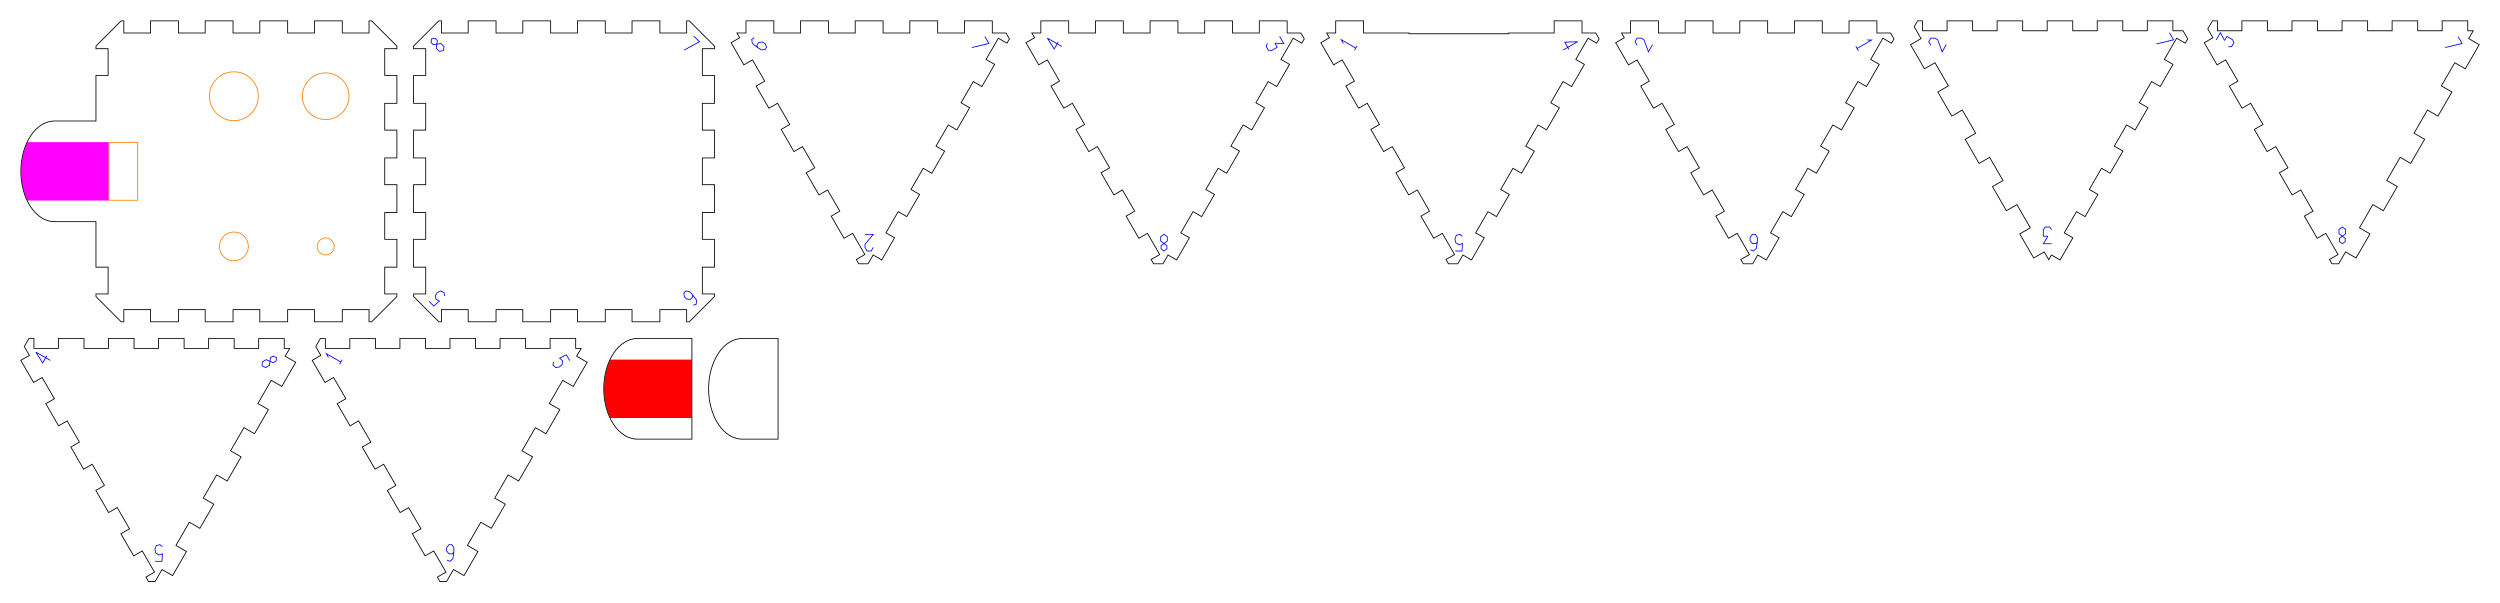
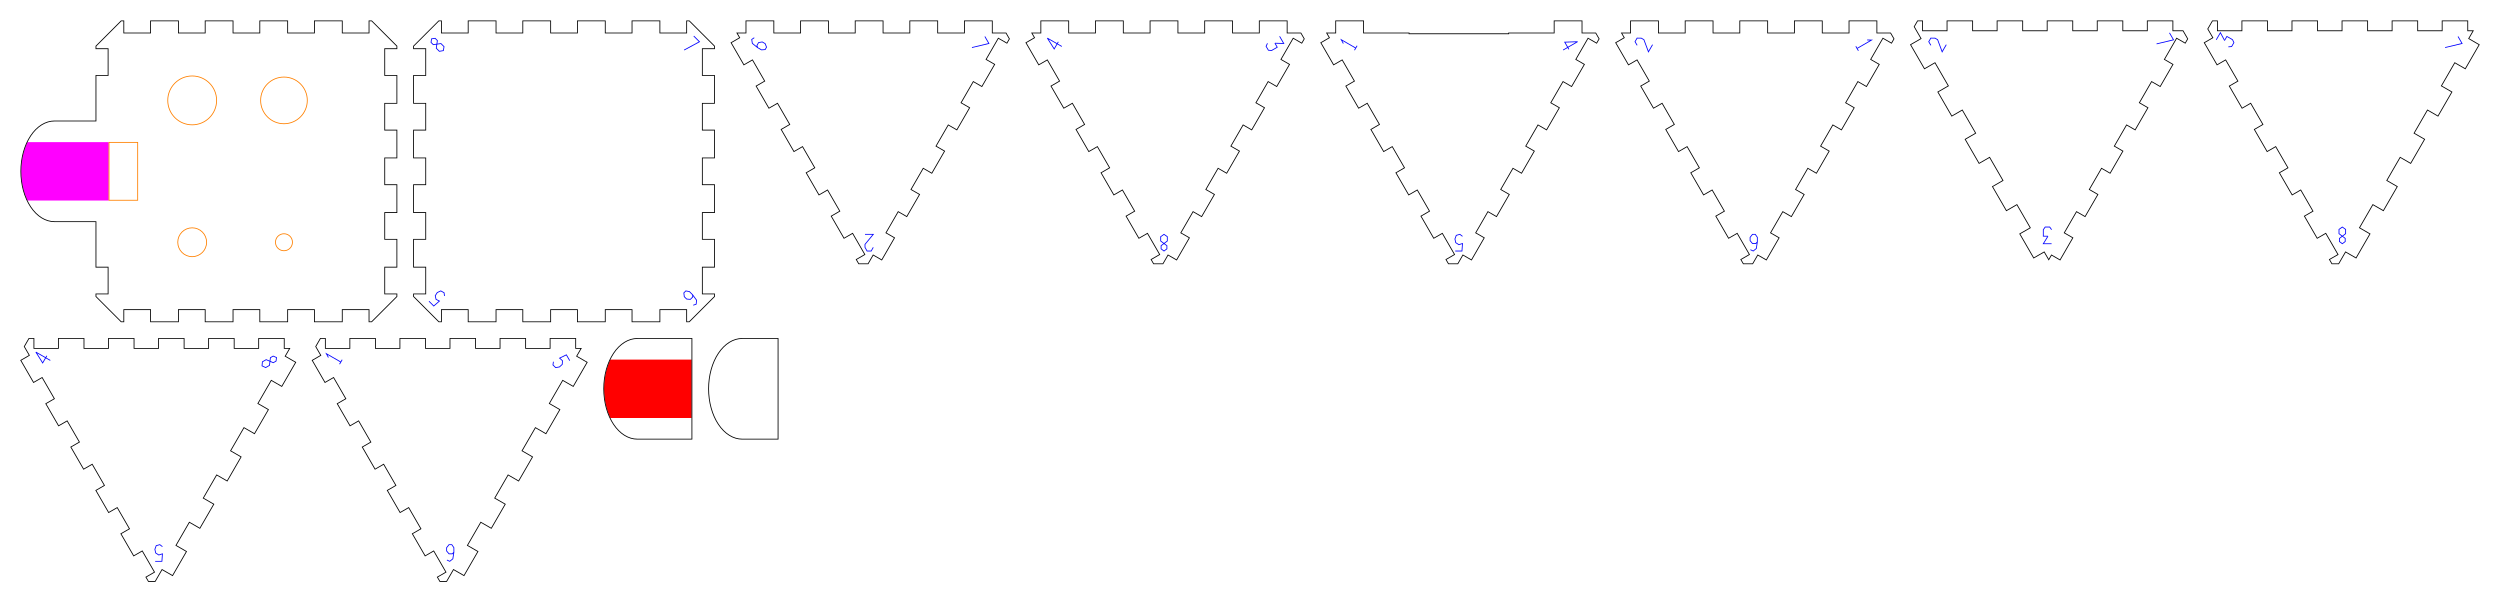
<svg xmlns="http://www.w3.org/2000/svg" width="599.23mm" height="144.36mm" viewBox="0 0 599.23 144.36">
  <g fill="#ff0000" stroke="none">
    <path d="M 165.780,86.195 L 165.780,100.195 L 146.282,100.195 L 146.105,99.810 L 145.938,99.416 L 145.782,99.012 L 145.637,98.599 L 145.502,98.178 L 145.378,97.749 L 145.265,97.314 L 145.164,96.872 L 145.075,96.425 L 144.997,95.972 L 144.931,95.516 L 144.876,95.056 L 144.834,94.593 L 144.804,94.128 L 144.786,93.662 L 144.780,93.195 L 144.786,92.728 L 144.804,92.262 L 144.834,91.797 L 144.876,91.334 L 144.931,90.874 L 144.997,90.418 L 145.075,89.965 L 145.164,89.518 L 145.265,89.076 L 145.378,88.641 L 145.502,88.212 L 145.637,87.791 L 145.782,87.378 L 145.938,86.974 L 146.105,86.580 L 146.282,86.195 Z" />
  </g>
  <g fill="#ff00ff" stroke="none">
    <path d="M 26.065,34.065 L 26.065,48.065 L 6.567,48.065 L 6.390,47.680 L 6.224,47.286 L 6.068,46.882 L 5.922,46.469 L 5.787,46.048 L 5.663,45.619 L 5.551,45.184 L 5.450,44.742 L 5.360,44.295 L 5.282,43.842 L 5.216,43.386 L 5.162,42.926 L 5.119,42.463 L 5.089,41.998 L 5.071,41.532 L 5.065,41.065 L 5.071,40.598 L 5.089,40.132 L 5.119,39.667 L 5.162,39.204 L 5.216,38.744 L 5.282,38.288 L 5.360,37.835 L 5.450,37.388 L 5.551,36.946 L 5.663,36.511 L 5.787,36.082 L 5.922,35.661 L 6.068,35.248 L 6.224,34.844 L 6.390,34.450 L 6.567,34.065 Z" />
  </g>
  <g fill="none" stroke="#0000ff" stroke-width="0.2">
    <path d="M 104.711,10.581 L 103.852,10.704 L 103.314,10.166 L 103.438,9.308 L 104.296,9.184 L 104.834,9.722 L 104.711,10.581 L 104.574,11.566 L 105.309,12.301 L 106.266,12.136 L 106.431,11.179 L 105.696,10.444 L 104.711,10.581" />
    <path d="M 166.286,8.641 L 167.654,10.009 L 163.983,11.996" />
    <path d="M 166.165,73.157 L 166.865,72.910 L 166.966,71.960 L 166.010,70.653 L 165.247,69.889 L 164.387,69.731 L 163.913,70.204 L 164.019,71.117 L 164.585,71.682 L 165.469,71.760 L 166.030,71.199 L 166.010,70.653" />
    <path d="M 102.824,72.208 L 103.964,73.348 L 105.324,72.163 L 104.513,71.747 L 104.326,70.882 L 104.808,70.119 L 105.658,69.725 L 106.442,70.169 L 106.541,70.947" />
    <path d="M 180.793,9.037 L 180.181,9.457 L 180.329,10.402 L 181.590,11.416 L 182.526,11.956 L 183.397,11.887 L 183.732,11.307 L 183.394,10.453 L 182.701,10.053 L 181.827,10.207 L 181.430,10.894 L 181.590,11.416" />
    <path d="M 236.060,8.748 L 237.027,10.424 L 232.968,11.393" />
    <path d="M 209.317,59.289 L 208.821,60.169 L 207.829,60.169 L 207.333,59.289 L 207.333,58.569 L 209.317,56.169 L 207.333,56.169" />
    <path d="M 254.507,11.135 L 251.043,9.135 L 252.680,11.741 L 253.672,10.023" />
    <path d="M 306.711,8.706 L 307.703,10.424 L 305.586,10.357" />
    <path d="M 305.586,10.357 L 306.144,11.324 L 304.793,12.104 L 304.016,12.037 L 303.470,11.092 L 303.801,10.386" />
    <path d="M 279.001,58.369 L 279.696,58.889 L 279.696,59.649 L 279.001,60.169 L 278.307,59.649 L 278.307,58.889 L 279.001,58.369 L 279.795,57.769 L 279.795,56.729 L 279.001,56.169 L 278.208,56.729 L 278.208,57.769 L 279.001,58.369" />
    <path d="M 321.986,10.434 L 321.496,9.522 L 324.960,11.522" />
    <path d="M 324.663,12.037 L 325.283,10.963" />
    <path d="M 374.667,11.994 L 378.132,9.994 L 375.057,10.108 L 376.049,11.827" />
    <path d="M 348.810,60.169 L 350.422,60.169 L 350.546,58.369 L 349.678,58.649 L 348.934,58.169 L 348.735,57.289 L 349.058,56.409 L 349.926,56.169 L 350.546,56.649" />
    <path d="M 392.414,10.864 L 391.900,9.994 L 392.396,9.135 L 393.406,9.146 L 394.029,9.506 L 395.116,12.424 L 396.108,10.706" />
    <path d="M 447.550,9.575 L 448.585,9.608 L 445.121,11.608" />
    <path d="M 444.823,11.092 L 445.443,12.166" />
    <path d="M 419.560,59.849 L 420.230,60.169 L 420.974,59.569 L 421.222,57.969 L 421.222,56.889 L 420.726,56.169 L 420.056,56.169 L 419.486,56.889 L 419.486,57.689 L 420.056,58.369 L 420.850,58.369 L 421.222,57.969" />
    <path d="M 462.817,10.864 L 462.303,9.994 L 462.799,9.135 L 463.809,9.146 L 464.433,9.506 L 465.519,12.424 L 466.511,10.706" />
    <path d="M 520.007,7.873 L 520.974,9.549 L 516.915,10.518" />
    <path d="M 491.749,58.419 L 489.765,58.419 L 490.881,56.619" />
    <path d="M 490.881,56.619 L 489.765,56.619 L 489.765,55.059 L 490.212,54.419 L 491.303,54.419 L 491.749,55.059" />
    <path d="M 531.217,9.549 L 532.209,7.831 L 533.209,9.697" />
    <path d="M 533.209,9.697 L 533.767,8.731 L 535.118,9.511 L 535.449,10.217 L 534.904,11.162 L 534.126,11.229" />
    <path d="M 589.168,8.748 L 590.136,10.424 L 586.076,11.393" />
    <path d="M 561.434,56.619 L 562.128,57.139 L 562.128,57.899 L 561.434,58.419 L 560.739,57.899 L 560.739,57.139 L 561.434,56.619 L 562.227,56.019 L 562.227,54.979 L 561.434,54.419 L 560.640,54.979 L 560.640,56.019 L 561.434,56.619" />
    <path d="M 12.056,86.390 L 8.592,84.390 L 10.228,86.996 L 11.220,85.278" />
    <path d="M 64.712,86.595 L 64.815,85.733 L 65.474,85.353 L 66.271,85.695 L 66.168,86.556 L 65.510,86.936 L 64.712,86.595 L 63.796,86.207 L 62.895,86.727 L 62.807,87.695 L 63.689,88.102 L 64.589,87.582 L 64.712,86.595" />
    <path d="M 37.197,134.549 L 38.809,134.549 L 38.933,132.749 L 38.065,133.029 L 37.321,132.549 L 37.123,131.669 L 37.445,130.789 L 38.313,130.549 L 38.933,131.029" />
    <path d="M 78.715,85.689 L 78.226,84.777 L 81.690,86.777" />
    <path d="M 81.393,87.292 L 82.013,86.218" />
    <path d="M 136.562,86.446 L 135.756,85.050 L 134.135,85.843 L 134.812,86.455 L 134.768,87.339 L 134.105,87.951 L 133.182,88.112 L 132.540,87.480 L 132.646,86.703" />
    <path d="M 107.129,134.229 L 107.798,134.549 L 108.542,133.949 L 108.790,132.349 L 108.790,131.269 L 108.294,130.549 L 107.625,130.549 L 107.054,131.269 L 107.054,132.069 L 107.625,132.749 L 108.418,132.749 L 108.790,132.349" />
  </g>
  <g fill="none" stroke="#ff8000" stroke-width="0.2">
    <path d="M 26.130,34.130 L 33.000,34.130 L 33.000,48.000 L 26.130,48.000 Z" />
-     <circle cx="78.065" cy="59.065" r="2.036" />
-     <circle cx="56.065" cy="59.065" r="3.456" />
-     <circle cx="56.065" cy="23.065" r="5.855" />
-     <circle cx="78.065" cy="23.065" r="5.593" />
+     <circle cx="68.065" cy="58.065" r="2.036" />
+     <circle cx="46.065" cy="58.065" r="3.456" />
+     <circle cx="46.065" cy="24.065" r="5.855" />
+     <circle cx="68.065" cy="24.065" r="5.593" />
  </g>
  <g fill="none" stroke="#000000" stroke-width="0.2">
    <path d="M 89.082,77.130 L 95.130,71.082 L 95.130,70.455 L 92.217,70.455 L 92.217,64.039 L 95.130,64.039 L 95.130,57.364 L 92.217,57.364 L 92.217,50.948 L 95.130,50.948 L 95.130,44.273 L 92.217,44.273 L 92.217,37.857 L 95.130,37.857 L 95.130,31.182 L 92.217,31.182 L 92.217,24.766 L 95.130,24.766 L 95.130,18.091 L 92.217,18.091 L 92.217,11.675 L 95.130,11.675 L 95.130,11.048 L 89.082,5.000 L 88.455,5.000 L 88.455,7.913 L 82.039,7.913 L 82.039,5.000 L 75.364,5.000 L 75.364,7.913 L 68.948,7.913 L 68.948,5.000 L 62.273,5.000 L 62.273,7.913 L 55.857,7.913 L 55.857,5.000 L 49.182,5.000 L 49.182,7.913 L 42.766,7.913 L 42.766,5.000 L 36.091,5.000 L 36.091,7.913 L 29.675,7.913 L 29.675,5.000 L 29.048,5.000 L 23.000,11.048 L 23.000,11.675 L 25.913,11.675 L 25.913,18.091 L 23.000,18.091 L 23.000,29.000 L 13.063,29.000 L 12.271,29.058 L 11.486,29.233 L 10.716,29.522 L 9.969,29.923 L 9.253,30.431 L 8.574,31.041 L 7.939,31.748 L 7.354,32.544 L 6.824,33.421 L 6.354,34.372 L 5.948,35.386 L 5.611,36.455 L 5.346,37.569 L 5.154,38.715 L 5.039,39.885 L 5.000,41.065 L 5.039,42.245 L 5.154,43.415 L 5.346,44.561 L 5.611,45.675 L 5.948,46.744 L 6.354,47.758 L 6.824,48.709 L 7.354,49.586 L 7.939,50.382 L 8.574,51.089 L 9.253,51.699 L 9.969,52.207 L 10.716,52.608 L 11.486,52.897 L 12.271,53.072 L 13.063,53.130 L 23.000,53.130 L 23.000,64.039 L 25.913,64.039 L 25.913,70.455 L 23.000,70.455 L 23.000,71.082 L 29.048,77.130 L 29.675,77.130 L 29.675,74.217 L 36.091,74.217 L 36.091,77.130 L 42.766,77.130 L 42.766,74.217 L 49.182,74.217 L 49.182,77.130 L 55.857,77.130 L 55.857,74.217 L 62.273,74.217 L 62.273,77.130 L 68.948,77.130 L 68.948,74.217 L 75.364,74.217 L 75.364,77.130 L 82.039,77.130 L 82.039,74.217 L 88.455,74.217 L 88.455,77.130 Z" />
    <path d="M 99.130,11.048 L 105.178,5.000 L 105.805,5.000 L 105.805,7.913 L 112.221,7.913 L 112.221,5.000 L 118.896,5.000 L 118.896,7.913 L 125.312,7.913 L 125.312,5.000 L 131.987,5.000 L 131.987,7.913 L 138.403,7.913 L 138.403,5.000 L 145.078,5.000 L 145.078,7.913 L 151.494,7.913 L 151.494,5.000 L 158.169,5.000 L 158.169,7.913 L 164.585,7.913 L 164.585,5.000 L 165.212,5.000 L 171.260,11.048 L 171.260,11.675 L 168.347,11.675 L 168.347,18.091 L 171.260,18.091 L 171.260,24.766 L 168.347,24.766 L 168.347,31.182 L 171.260,31.182 L 171.260,37.857 L 168.347,37.857 L 168.347,44.273 L 171.260,44.273 L 171.260,50.948 L 168.347,50.948 L 168.347,57.364 L 171.260,57.364 L 171.260,64.039 L 168.347,64.039 L 168.347,70.455 L 171.260,70.455 L 171.260,71.082 L 165.212,77.130 L 164.585,77.130 L 164.585,74.217 L 158.169,74.217 L 158.169,77.130 L 151.494,77.130 L 151.494,74.217 L 145.078,74.217 L 145.078,77.130 L 138.403,77.130 L 138.403,74.217 L 131.987,74.217 L 131.987,77.130 L 125.312,77.130 L 125.312,74.217 L 118.896,74.217 L 118.896,77.130 L 112.221,77.130 L 112.221,74.217 L 105.805,74.217 L 105.805,77.130 L 105.178,77.130 L 99.130,71.082 L 99.130,70.455 L 102.043,70.455 L 102.043,64.039 L 99.130,64.039 L 99.130,57.364 L 102.043,57.364 L 102.043,50.948 L 99.130,50.948 L 99.130,44.273 L 102.043,44.273 L 102.043,37.857 L 99.130,37.857 L 99.130,31.182 L 102.043,31.182 L 102.043,24.766 L 99.130,24.766 L 99.130,18.091 L 102.043,18.091 L 102.043,11.675 L 99.130,11.675 Z" />
    <path d="M 176.641,7.913 L 178.805,7.913 L 178.805,5.000 L 185.481,5.000 L 185.481,7.913 L 191.896,7.913 L 191.896,5.000 L 198.572,5.000 L 198.572,7.913 L 204.987,7.913 L 204.987,5.000 L 211.663,5.000 L 211.663,7.913 L 218.078,7.913 L 218.078,5.000 L 224.754,5.000 L 224.754,7.913 L 231.169,7.913 L 231.169,5.000 L 237.845,5.000 L 237.845,7.913 L 241.137,7.913 L 241.946,9.315 L 241.349,10.350 L 239.289,9.161 L 236.354,14.244 L 238.414,15.434 L 235.349,20.742 L 233.289,19.553 L 230.354,24.637 L 232.414,25.826 L 229.349,31.135 L 227.289,29.945 L 224.354,35.029 L 226.414,36.218 L 223.349,41.527 L 221.289,40.338 L 218.354,45.421 L 220.414,46.610 L 217.349,51.919 L 215.289,50.730 L 212.354,55.814 L 214.414,57.003 L 211.349,62.311 L 209.289,61.122 L 208.070,63.234 L 205.834,63.234 L 205.236,62.199 L 207.296,61.010 L 204.361,55.926 L 202.301,57.115 L 199.236,51.807 L 201.296,50.617 L 198.361,45.534 L 196.301,46.723 L 193.236,41.414 L 195.296,40.225 L 192.361,35.141 L 190.301,36.331 L 187.236,31.022 L 189.296,29.833 L 186.361,24.749 L 184.301,25.938 L 181.236,20.630 L 183.296,19.440 L 180.361,14.357 L 178.301,15.546 L 175.236,10.237 L 177.296,9.048 Z" />
    <path d="M 247.317,7.913 L 249.482,7.913 L 249.482,5.000 L 256.157,5.000 L 256.157,7.913 L 262.573,7.913 L 262.573,5.000 L 269.248,5.000 L 269.248,7.913 L 275.664,7.913 L 275.664,5.000 L 282.339,5.000 L 282.339,7.913 L 288.754,7.913 L 288.754,5.000 L 295.430,5.000 L 295.430,7.913 L 301.845,7.913 L 301.845,5.000 L 308.521,5.000 L 308.521,7.913 L 311.813,7.913 L 312.623,9.315 L 312.025,10.350 L 309.965,9.161 L 307.030,14.244 L 309.090,15.434 L 306.025,20.742 L 303.965,19.553 L 301.030,24.637 L 303.090,25.826 L 300.025,31.135 L 297.965,29.945 L 295.030,35.029 L 297.090,36.218 L 294.025,41.527 L 291.965,40.338 L 289.030,45.421 L 291.090,46.610 L 288.025,51.919 L 285.965,50.730 L 283.030,55.814 L 285.090,57.003 L 282.025,62.311 L 279.965,61.122 L 278.746,63.234 L 276.510,63.234 L 275.912,62.199 L 277.972,61.010 L 275.037,55.926 L 272.977,57.115 L 269.912,51.807 L 271.972,50.617 L 269.037,45.534 L 266.977,46.723 L 263.912,41.414 L 265.972,40.225 L 263.037,35.141 L 260.977,36.331 L 257.912,31.022 L 259.972,29.833 L 257.037,24.749 L 254.977,25.938 L 251.912,20.630 L 253.972,19.440 L 251.037,14.357 L 248.977,15.546 L 245.912,10.237 L 247.972,9.048 Z" />
    <path d="M 317.993,7.913 L 320.158,7.913 L 320.158,5.000 L 326.833,5.000 L 326.833,7.913 L 337.743,7.913 L 337.743,8.090 L 361.613,8.090 L 361.613,7.913 L 372.522,7.913 L 372.522,5.000 L 379.197,5.000 L 379.197,7.913 L 382.489,7.913 L 383.299,9.315 L 382.701,10.350 L 380.642,9.161 L 377.707,14.244 L 379.766,15.434 L 376.701,20.742 L 374.642,19.553 L 371.707,24.637 L 373.766,25.826 L 370.701,31.135 L 368.642,29.945 L 365.707,35.029 L 367.766,36.218 L 364.701,41.527 L 362.642,40.338 L 359.707,45.421 L 361.766,46.610 L 358.701,51.919 L 356.642,50.730 L 353.707,55.814 L 355.766,57.003 L 352.701,62.311 L 350.642,61.122 L 349.422,63.234 L 347.186,63.234 L 346.589,62.199 L 348.648,61.010 L 345.713,55.926 L 343.654,57.115 L 340.589,51.807 L 342.648,50.617 L 339.713,45.534 L 337.654,46.723 L 334.589,41.414 L 336.648,40.225 L 333.713,35.141 L 331.654,36.331 L 328.589,31.022 L 330.648,29.833 L 327.713,24.749 L 325.654,25.938 L 322.589,20.630 L 324.648,19.440 L 321.713,14.357 L 319.654,15.546 L 316.589,10.237 L 318.648,9.048 Z" />
    <path d="M 388.669,7.913 L 390.834,7.913 L 390.834,5.000 L 397.510,5.000 L 397.510,7.913 L 403.925,7.913 L 403.925,5.000 L 410.601,5.000 L 410.601,7.913 L 417.016,7.913 L 417.016,5.000 L 423.692,5.000 L 423.692,7.913 L 430.107,7.913 L 430.107,5.000 L 436.782,5.000 L 436.782,7.913 L 443.198,7.913 L 443.198,5.000 L 449.873,5.000 L 449.873,7.913 L 453.166,7.913 L 453.975,9.315 L 453.378,10.350 L 451.318,9.161 L 448.383,14.244 L 450.443,15.434 L 447.378,20.742 L 445.318,19.553 L 442.383,24.637 L 444.443,25.826 L 441.378,31.135 L 439.318,29.945 L 436.383,35.029 L 438.443,36.218 L 435.378,41.527 L 433.318,40.338 L 430.383,45.421 L 432.443,46.610 L 429.378,51.919 L 427.318,50.730 L 424.383,55.814 L 426.443,57.003 L 423.378,62.311 L 421.318,61.122 L 420.099,63.234 L 417.863,63.234 L 417.265,62.199 L 419.325,61.010 L 416.390,55.926 L 414.330,57.115 L 411.265,51.807 L 413.325,50.617 L 410.390,45.534 L 408.330,46.723 L 405.265,41.414 L 407.325,40.225 L 404.390,35.141 L 402.330,36.331 L 399.265,31.022 L 401.325,29.833 L 398.390,24.749 L 396.330,25.938 L 393.265,20.630 L 395.325,19.440 L 392.390,14.357 L 390.330,15.546 L 387.265,10.237 L 389.325,9.048 Z" />
    <path d="M 458.818,6.402 L 459.627,5.000 L 460.822,5.000 L 460.822,7.378 L 466.692,7.378 L 466.692,5.000 L 472.822,5.000 L 472.822,7.378 L 478.692,7.378 L 478.692,5.000 L 484.822,5.000 L 484.822,7.378 L 490.692,7.378 L 490.692,5.000 L 496.822,5.000 L 496.822,7.378 L 502.692,7.378 L 502.692,5.000 L 508.822,5.000 L 508.822,7.378 L 514.692,7.378 L 514.692,5.000 L 520.822,5.000 L 520.822,7.378 L 523.261,7.378 L 524.379,9.315 L 523.781,10.350 L 521.721,9.161 L 518.786,14.244 L 520.846,15.434 L 517.781,20.742 L 515.721,19.553 L 512.786,24.637 L 514.846,25.826 L 511.781,31.135 L 509.721,29.945 L 506.786,35.029 L 508.846,36.218 L 505.781,41.527 L 503.721,40.338 L 500.786,45.421 L 502.846,46.610 L 499.781,51.919 L 497.721,50.730 L 494.786,55.814 L 496.846,57.003 L 493.781,62.311 L 491.721,61.122 L 491.066,62.257 L 489.983,60.383 L 487.461,61.839 L 484.123,56.058 L 486.646,54.602 L 483.438,49.046 L 480.915,50.502 L 477.578,44.721 L 480.100,43.264 L 476.893,37.708 L 474.370,39.165 L 471.032,33.384 L 473.555,31.927 L 470.347,26.371 L 467.824,27.828 L 464.487,22.047 L 467.009,20.590 L 463.802,15.034 L 461.279,16.491 L 457.941,10.710 L 460.464,9.253 Z" />
    <path d="M 529.185,6.937 L 530.304,5.000 L 531.499,5.000 L 531.499,7.378 L 537.369,7.378 L 537.369,5.000 L 543.499,5.000 L 543.499,7.378 L 549.369,7.378 L 549.369,5.000 L 555.499,5.000 L 555.499,7.378 L 561.369,7.378 L 561.369,5.000 L 567.499,5.000 L 567.499,7.378 L 573.369,7.378 L 573.369,5.000 L 579.499,5.000 L 579.499,7.378 L 585.369,7.378 L 585.369,5.000 L 591.499,5.000 L 591.499,7.378 L 592.809,7.378 L 591.727,9.253 L 594.250,10.710 L 590.912,16.491 L 588.389,15.034 L 585.181,20.590 L 587.704,22.047 L 584.366,27.828 L 581.844,26.371 L 578.636,31.927 L 581.159,33.384 L 577.821,39.165 L 575.298,37.708 L 572.091,43.264 L 574.613,44.721 L 571.276,50.502 L 568.753,49.046 L 565.545,54.602 L 568.068,56.058 L 564.730,61.839 L 562.207,60.383 L 560.561,63.234 L 558.942,63.234 L 558.345,62.199 L 560.405,61.010 L 557.470,55.926 L 555.410,57.115 L 552.345,51.807 L 554.405,50.617 L 551.470,45.534 L 549.410,46.723 L 546.345,41.414 L 548.405,40.225 L 545.470,35.141 L 543.410,36.331 L 540.345,31.022 L 542.405,29.833 L 539.470,24.749 L 537.410,25.938 L 534.345,20.630 L 536.405,19.440 L 533.470,14.357 L 531.410,15.546 L 528.345,10.237 L 530.405,9.048 Z" />
    <path d="M 5.817,83.067 L 6.935,81.130 L 8.130,81.130 L 8.130,83.508 L 14.000,83.508 L 14.000,81.130 L 20.130,81.130 L 20.130,83.508 L 26.000,83.508 L 26.000,81.130 L 32.130,81.130 L 32.130,83.508 L 38.000,83.508 L 38.000,81.130 L 44.130,81.130 L 44.130,83.508 L 50.000,83.508 L 50.000,81.130 L 56.130,81.130 L 56.130,83.508 L 62.000,83.508 L 62.000,81.130 L 68.130,81.130 L 68.130,83.508 L 69.441,83.508 L 68.358,85.383 L 70.881,86.840 L 67.543,92.621 L 65.021,91.164 L 61.813,96.720 L 64.336,98.177 L 60.998,103.958 L 58.475,102.501 L 55.267,108.057 L 57.790,109.514 L 54.452,115.295 L 51.930,113.838 L 48.722,119.394 L 51.245,120.851 L 47.907,126.632 L 45.384,125.176 L 42.177,130.732 L 44.699,132.188 L 41.362,137.969 L 38.839,136.513 L 37.193,139.364 L 35.574,139.364 L 34.976,138.329 L 37.036,137.140 L 34.101,132.056 L 32.041,133.245 L 28.976,127.937 L 31.036,126.747 L 28.101,121.664 L 26.041,122.853 L 22.976,117.544 L 25.036,116.355 L 22.101,111.271 L 20.041,112.461 L 16.976,107.152 L 19.036,105.963 L 16.101,100.879 L 14.041,102.068 L 10.976,96.760 L 13.036,95.570 L 10.101,90.487 L 8.041,91.676 L 4.976,86.367 L 7.036,85.178 Z" />
    <path d="M 75.674,83.067 L 76.792,81.130 L 77.987,81.130 L 77.987,83.508 L 83.857,83.508 L 83.857,81.130 L 89.987,81.130 L 89.987,83.508 L 95.857,83.508 L 95.857,81.130 L 101.987,81.130 L 101.987,83.508 L 107.857,83.508 L 107.857,81.130 L 113.987,81.130 L 113.987,83.508 L 119.857,83.508 L 119.857,81.130 L 125.987,81.130 L 125.987,83.508 L 131.857,83.508 L 131.857,81.130 L 137.987,81.130 L 137.987,83.508 L 139.298,83.508 L 138.216,85.383 L 140.738,86.840 L 137.401,92.621 L 134.878,91.164 L 131.670,96.720 L 134.193,98.177 L 130.855,103.958 L 128.332,102.501 L 125.125,108.057 L 127.647,109.514 L 124.310,115.295 L 121.787,113.838 L 118.579,119.394 L 121.102,120.851 L 117.764,126.632 L 115.242,125.176 L 112.034,130.732 L 114.557,132.188 L 111.219,137.969 L 108.696,136.513 L 107.050,139.364 L 105.431,139.364 L 104.833,138.329 L 106.893,137.140 L 103.958,132.056 L 101.898,133.245 L 98.833,127.937 L 100.893,126.747 L 97.958,121.664 L 95.898,122.853 L 92.833,117.544 L 94.893,116.355 L 91.958,111.271 L 89.898,112.461 L 86.833,107.152 L 88.893,105.963 L 85.958,100.879 L 83.898,102.068 L 80.833,96.760 L 82.893,95.570 L 79.958,90.487 L 77.898,91.676 L 74.833,86.367 L 76.893,85.178 Z" />
    <path d="M 165.845,81.130 L 165.845,105.260 L 152.777,105.260 L 151.986,105.202 L 151.200,105.027 L 150.430,104.738 L 149.684,104.337 L 148.968,103.829 L 148.289,103.219 L 147.654,102.512 L 147.069,101.716 L 146.538,100.839 L 146.068,99.888 L 145.663,98.874 L 145.326,97.805 L 145.060,96.691 L 144.869,95.545 L 144.753,94.375 L 144.715,93.195 L 144.753,92.015 L 144.869,90.845 L 145.060,89.699 L 145.326,88.585 L 145.663,87.516 L 146.068,86.502 L 146.538,85.551 L 147.069,84.674 L 147.654,83.878 L 148.289,83.171 L 148.968,82.561 L 149.684,82.053 L 150.430,81.652 L 151.200,81.363 L 151.986,81.188 L 152.777,81.130 Z" />
    <path d="M 186.497,81.130 L 186.497,105.260 L 177.907,105.260 L 177.116,105.202 L 176.330,105.027 L 175.560,104.738 L 174.814,104.337 L 174.098,103.829 L 173.419,103.219 L 172.784,102.512 L 172.199,101.716 L 171.668,100.839 L 171.198,99.888 L 170.793,98.874 L 170.456,97.805 L 170.190,96.691 L 169.999,95.545 L 169.883,94.375 L 169.845,93.195 L 169.883,92.015 L 169.999,90.845 L 170.190,89.699 L 170.456,88.585 L 170.793,87.516 L 171.198,86.502 L 171.668,85.551 L 172.199,84.674 L 172.784,83.878 L 173.419,83.171 L 174.098,82.561 L 174.814,82.053 L 175.560,81.652 L 176.330,81.363 L 177.116,81.188 L 177.907,81.130 Z" />
  </g>
</svg>
